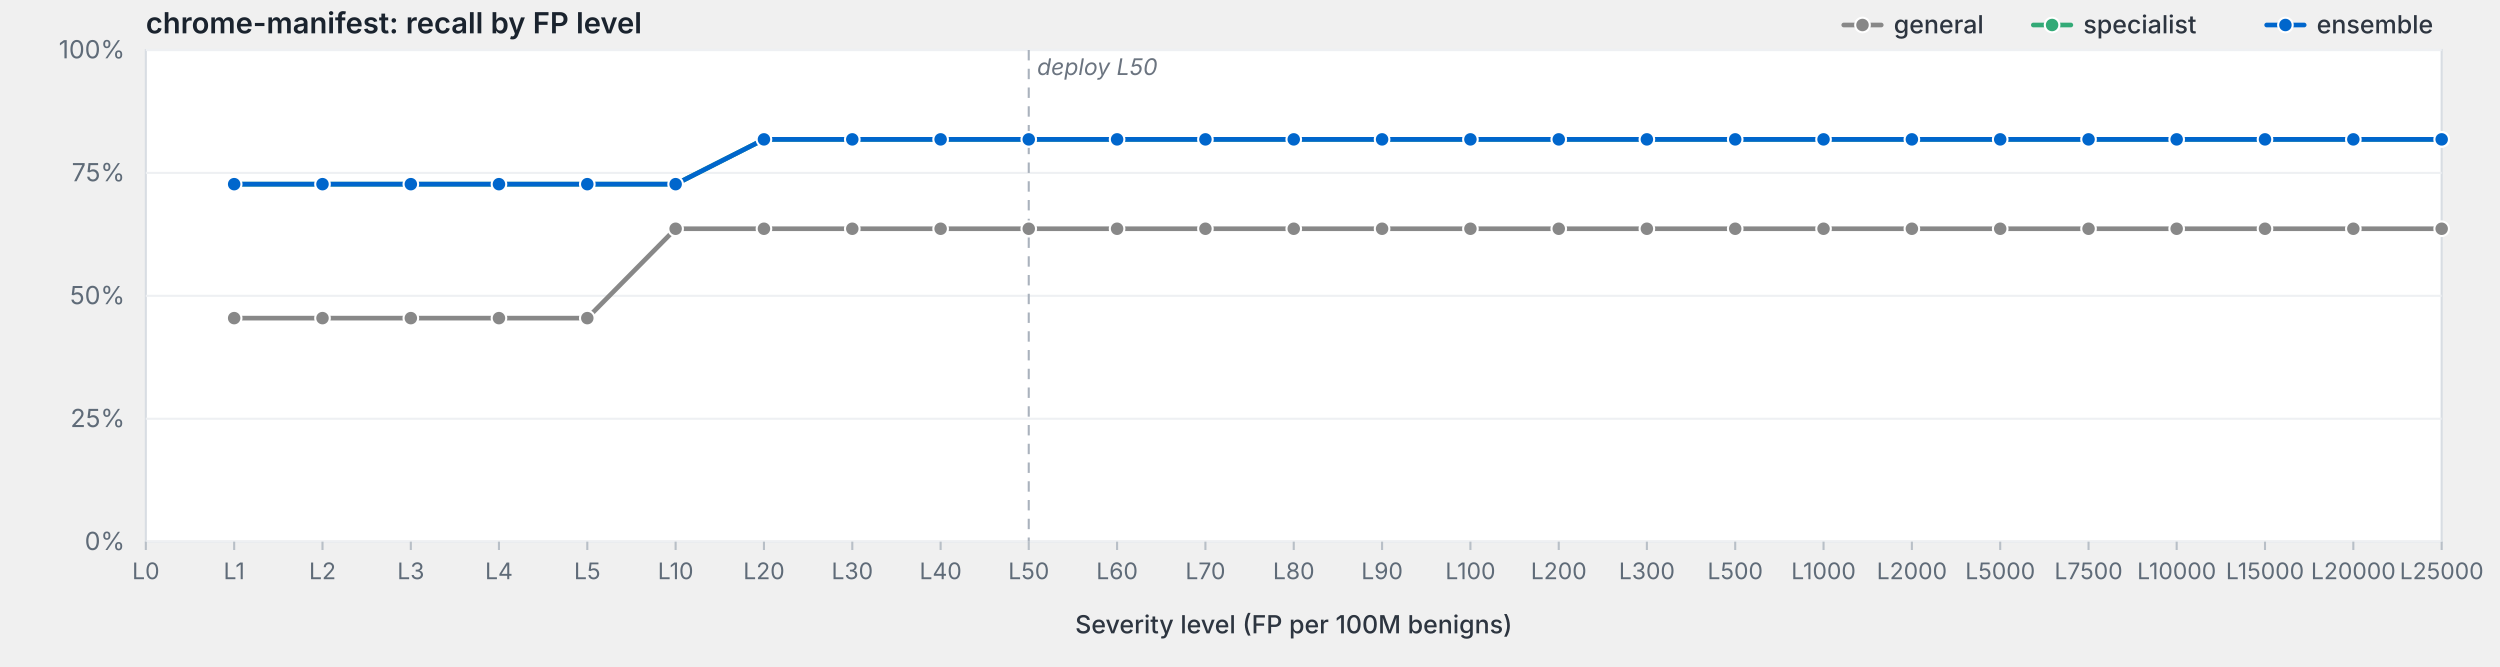
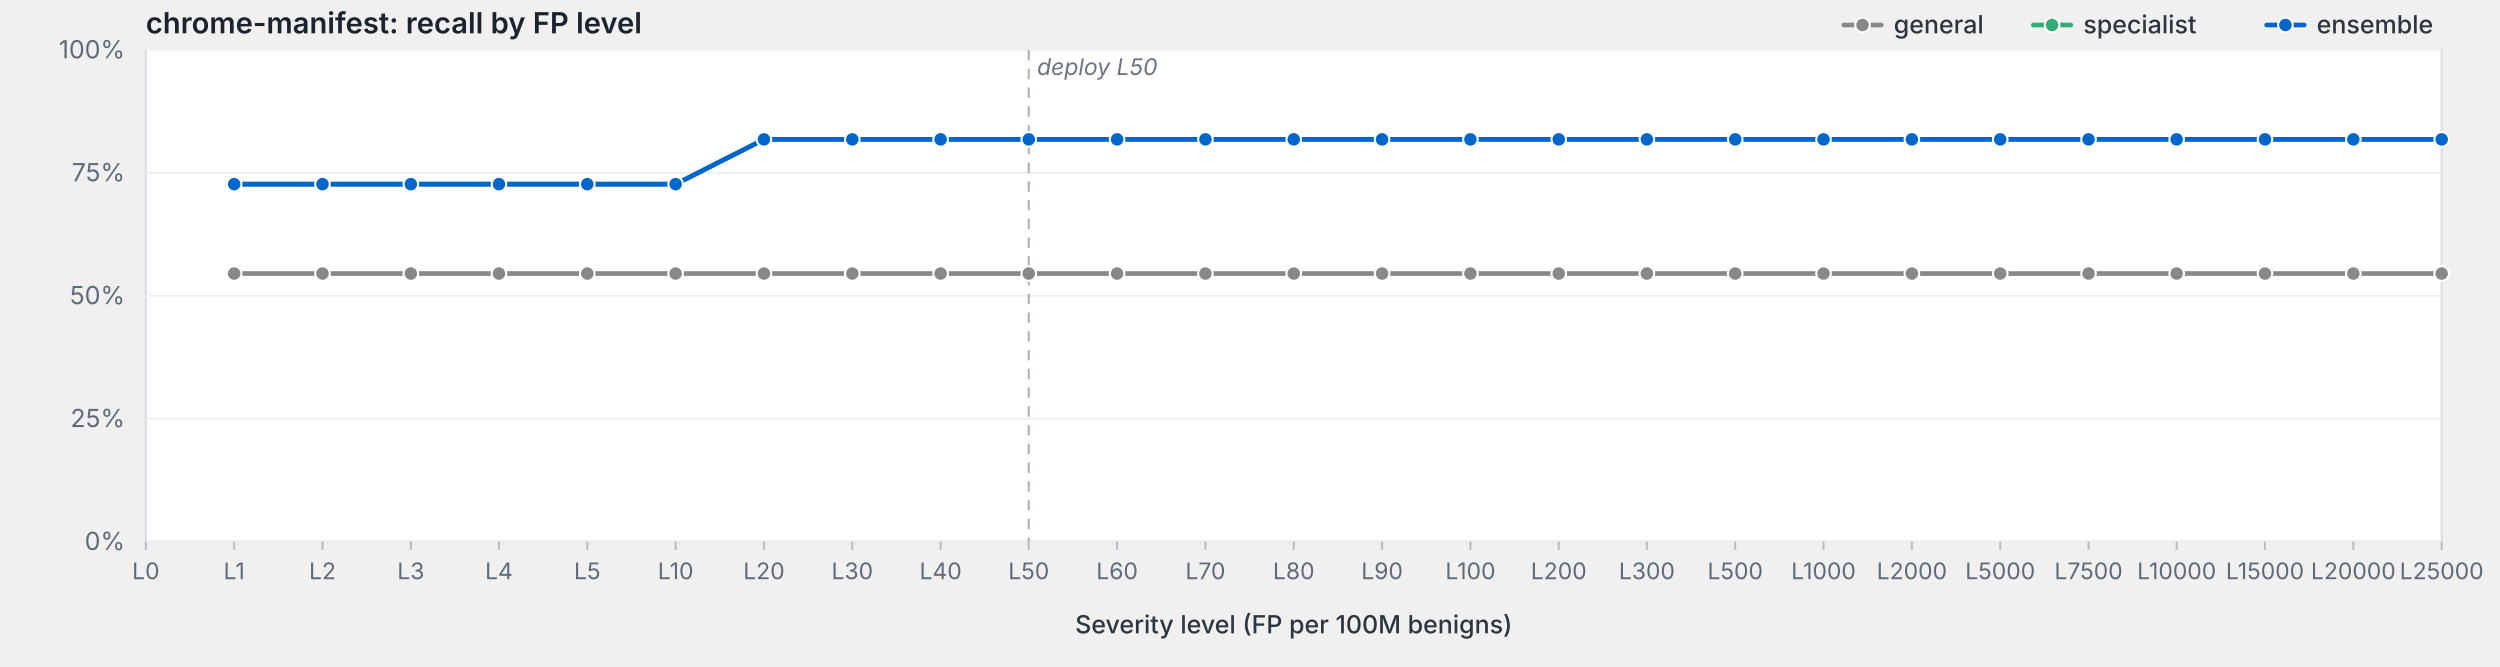
<svg xmlns="http://www.w3.org/2000/svg" viewBox="0 0 1200 320" width="1200" height="320" preserveAspectRatio="xMidYMid meet" role="img" aria-label="chrome-manifest: recall by FP level">
  <style>svg { background: #fdfdfd; }.frame { fill: #fff; stroke: #d8dde3; stroke-width: 1; }.grid { stroke: #eef0f3; stroke-width: 1; }.tick { stroke: #b8bfc7; stroke-width: 1; }.axis-label { fill: #5f6b78; font-family: -apple-system, BlinkMacSystemFont, "Segoe UI", system-ui, sans-serif; font-size: 12px; }.x-label { fill: #5f6b78; font-family: -apple-system, BlinkMacSystemFont, "Segoe UI", system-ui, sans-serif; font-size: 11px; }.axis-title { fill: #2d3540; font-family: -apple-system, BlinkMacSystemFont, "Segoe UI", system-ui, sans-serif; font-size: 12px; font-weight: 500; }.title { fill: #1a232e; font-family: -apple-system, BlinkMacSystemFont, "Segoe UI", system-ui, sans-serif; font-size: 14px; font-weight: 600; }.deploy-marker { stroke: #aab2bd; stroke-width: 1; stroke-dasharray: 5,4; }.deploy-label { fill: #6b7480; font-family: -apple-system, BlinkMacSystemFont, "Segoe UI", system-ui, sans-serif; font-size: 11px; font-style: italic; }.curve { fill: none; stroke-width: 2.25; stroke-linejoin: round; stroke-linecap: round; }.marker { stroke: #fff; stroke-width: 1; }.legend-text { fill: #2d3540; font-family: -apple-system, BlinkMacSystemFont, "Segoe UI", system-ui, sans-serif; font-size: 12px; font-weight: 500; }</style>
  <text class="title" x="70" y="16">chrome-manifest: recall by FP level</text>
  <rect class="frame" x="70" y="24" width="1102" height="236" />
  <line class="grid" x1="70" y1="260.0" x2="1172" y2="260.0" />
  <text class="axis-label" x="60" y="264.0" text-anchor="end">0%</text>
  <line class="grid" x1="70" y1="201.0" x2="1172" y2="201.0" />
  <text class="axis-label" x="60" y="205.0" text-anchor="end">25%</text>
  <line class="grid" x1="70" y1="142.0" x2="1172" y2="142.0" />
  <text class="axis-label" x="60" y="146.0" text-anchor="end">50%</text>
  <line class="grid" x1="70" y1="83.0" x2="1172" y2="83.0" />
  <text class="axis-label" x="60" y="87.0" text-anchor="end">75%</text>
  <line class="grid" x1="70" y1="24.0" x2="1172" y2="24.0" />
  <text class="axis-label" x="60" y="28.0" text-anchor="end">100%</text>
  <line class="deploy-marker" x1="493.8" y1="24" x2="493.8" y2="260" />
  <text class="deploy-label" x="497.8" y="36" text-anchor="start">deploy L50</text>
  <line class="tick" x1="70.0" y1="260" x2="70.0" y2="264" />
  <text class="x-label" x="70.0" y="278" text-anchor="middle">L0</text>
  <line class="tick" x1="112.4" y1="260" x2="112.4" y2="264" />
  <text class="x-label" x="112.4" y="278" text-anchor="middle">L1</text>
  <line class="tick" x1="154.8" y1="260" x2="154.8" y2="264" />
  <text class="x-label" x="154.8" y="278" text-anchor="middle">L2</text>
  <line class="tick" x1="197.2" y1="260" x2="197.2" y2="264" />
  <text class="x-label" x="197.2" y="278" text-anchor="middle">L3</text>
  <line class="tick" x1="239.5" y1="260" x2="239.5" y2="264" />
  <text class="x-label" x="239.5" y="278" text-anchor="middle">L4</text>
  <line class="tick" x1="281.9" y1="260" x2="281.9" y2="264" />
  <text class="x-label" x="281.9" y="278" text-anchor="middle">L5</text>
  <line class="tick" x1="324.3" y1="260" x2="324.3" y2="264" />
  <text class="x-label" x="324.3" y="278" text-anchor="middle">L10</text>
  <line class="tick" x1="366.7" y1="260" x2="366.7" y2="264" />
  <text class="x-label" x="366.7" y="278" text-anchor="middle">L20</text>
  <line class="tick" x1="409.1" y1="260" x2="409.1" y2="264" />
  <text class="x-label" x="409.1" y="278" text-anchor="middle">L30</text>
  <line class="tick" x1="451.5" y1="260" x2="451.5" y2="264" />
  <text class="x-label" x="451.5" y="278" text-anchor="middle">L40</text>
  <line class="tick" x1="493.8" y1="260" x2="493.8" y2="264" />
  <text class="x-label" x="493.8" y="278" text-anchor="middle">L50</text>
  <line class="tick" x1="536.2" y1="260" x2="536.2" y2="264" />
  <text class="x-label" x="536.2" y="278" text-anchor="middle">L60</text>
  <line class="tick" x1="578.6" y1="260" x2="578.6" y2="264" />
  <text class="x-label" x="578.6" y="278" text-anchor="middle">L70</text>
  <line class="tick" x1="621.0" y1="260" x2="621.0" y2="264" />
  <text class="x-label" x="621.0" y="278" text-anchor="middle">L80</text>
  <line class="tick" x1="663.4" y1="260" x2="663.4" y2="264" />
  <text class="x-label" x="663.4" y="278" text-anchor="middle">L90</text>
  <line class="tick" x1="705.8" y1="260" x2="705.8" y2="264" />
  <text class="x-label" x="705.8" y="278" text-anchor="middle">L100</text>
  <line class="tick" x1="748.2" y1="260" x2="748.2" y2="264" />
  <text class="x-label" x="748.2" y="278" text-anchor="middle">L200</text>
  <line class="tick" x1="790.5" y1="260" x2="790.5" y2="264" />
  <text class="x-label" x="790.5" y="278" text-anchor="middle">L300</text>
  <line class="tick" x1="832.9" y1="260" x2="832.9" y2="264" />
  <text class="x-label" x="832.9" y="278" text-anchor="middle">L500</text>
  <line class="tick" x1="875.3" y1="260" x2="875.3" y2="264" />
  <text class="x-label" x="875.3" y="278" text-anchor="middle">L1000</text>
  <line class="tick" x1="917.7" y1="260" x2="917.7" y2="264" />
  <text class="x-label" x="917.7" y="278" text-anchor="middle">L2000</text>
  <line class="tick" x1="960.1" y1="260" x2="960.1" y2="264" />
  <text class="x-label" x="960.1" y="278" text-anchor="middle">L5000</text>
  <line class="tick" x1="1002.5" y1="260" x2="1002.5" y2="264" />
  <text class="x-label" x="1002.5" y="278" text-anchor="middle">L7500</text>
  <line class="tick" x1="1044.8" y1="260" x2="1044.8" y2="264" />
  <text class="x-label" x="1044.8" y="278" text-anchor="middle">L10000</text>
  <line class="tick" x1="1087.2" y1="260" x2="1087.2" y2="264" />
  <text class="x-label" x="1087.2" y="278" text-anchor="middle">L15000</text>
  <line class="tick" x1="1129.6" y1="260" x2="1129.6" y2="264" />
  <text class="x-label" x="1129.6" y="278" text-anchor="middle">L20000</text>
  <line class="tick" x1="1172.0" y1="260" x2="1172.0" y2="264" />
  <text class="x-label" x="1172.0" y="278" text-anchor="middle">L25000</text>
  <text class="axis-title" x="621.0" y="304" text-anchor="middle">Severity level (FP per 100M benigns)</text>
-   <path class="curve" d="M112.4,152.7 L154.8,152.7 L197.2,152.7 L239.5,152.7 L281.9,152.7 L324.3,109.8 L366.7,109.8 L409.1,109.8 L451.5,109.8 L493.8,109.8 L536.2,109.8 L578.6,109.8 L621.0,109.8 L663.4,109.8 L705.8,109.8 L748.2,109.8 L790.5,109.8 L832.9,109.8 L875.3,109.8 L917.7,109.8 L960.1,109.8 L1002.5,109.8 L1044.8,109.8 L1087.2,109.8 L1129.6,109.8 L1172.0,109.8" stroke="#888" />
-   <circle class="marker" cx="112.4" cy="152.7" r="3.5" fill="#888" />
-   <circle class="marker" cx="154.8" cy="152.7" r="3.5" fill="#888" />
-   <circle class="marker" cx="197.2" cy="152.7" r="3.5" fill="#888" />
-   <circle class="marker" cx="239.5" cy="152.7" r="3.5" fill="#888" />
-   <circle class="marker" cx="281.9" cy="152.7" r="3.5" fill="#888" />
-   <circle class="marker" cx="324.3" cy="109.8" r="3.5" fill="#888" />
-   <circle class="marker" cx="366.7" cy="109.8" r="3.5" fill="#888" />
-   <circle class="marker" cx="409.1" cy="109.8" r="3.5" fill="#888" />
-   <circle class="marker" cx="451.5" cy="109.8" r="3.5" fill="#888" />
-   <circle class="marker" cx="493.8" cy="109.8" r="3.5" fill="#888" />
-   <circle class="marker" cx="536.2" cy="109.8" r="3.5" fill="#888" />
-   <circle class="marker" cx="578.6" cy="109.8" r="3.5" fill="#888" />
-   <circle class="marker" cx="621.0" cy="109.8" r="3.5" fill="#888" />
-   <circle class="marker" cx="663.4" cy="109.8" r="3.5" fill="#888" />
-   <circle class="marker" cx="705.8" cy="109.8" r="3.5" fill="#888" />
-   <circle class="marker" cx="748.2" cy="109.8" r="3.5" fill="#888" />
-   <circle class="marker" cx="790.5" cy="109.8" r="3.5" fill="#888" />
-   <circle class="marker" cx="832.9" cy="109.8" r="3.5" fill="#888" />
-   <circle class="marker" cx="875.3" cy="109.8" r="3.5" fill="#888" />
-   <circle class="marker" cx="917.7" cy="109.8" r="3.5" fill="#888" />
-   <circle class="marker" cx="960.1" cy="109.8" r="3.5" fill="#888" />
-   <circle class="marker" cx="1002.5" cy="109.8" r="3.5" fill="#888" />
-   <circle class="marker" cx="1044.8" cy="109.8" r="3.5" fill="#888" />
-   <circle class="marker" cx="1087.2" cy="109.8" r="3.5" fill="#888" />
-   <circle class="marker" cx="1129.6" cy="109.8" r="3.5" fill="#888" />
-   <circle class="marker" cx="1172.0" cy="109.8" r="3.5" fill="#888" />
+   <path class="curve" d="M112.4,131.3 L154.8,131.3 L197.2,131.3 L239.5,131.3 L281.9,131.3 L324.3,131.3 L366.7,131.3 L409.1,131.3 L451.5,131.3 L493.8,131.3 L536.2,131.3 L578.6,131.3 L621.0,131.3 L663.4,131.3 L705.8,131.3 L748.2,131.3 L790.5,131.3 L832.9,131.3 L875.3,131.3 L917.7,131.3 L960.1,131.3 L1002.5,131.3 L1044.8,131.3 L1087.2,131.3 L1129.6,131.3 L1172.0,131.3" stroke="#888" />
+   <circle class="marker" cx="112.4" cy="131.3" r="3.5" fill="#888" />
+   <circle class="marker" cx="154.8" cy="131.3" r="3.5" fill="#888" />
+   <circle class="marker" cx="197.2" cy="131.3" r="3.5" fill="#888" />
+   <circle class="marker" cx="239.5" cy="131.3" r="3.5" fill="#888" />
+   <circle class="marker" cx="281.9" cy="131.3" r="3.5" fill="#888" />
+   <circle class="marker" cx="324.3" cy="131.3" r="3.5" fill="#888" />
+   <circle class="marker" cx="366.7" cy="131.3" r="3.5" fill="#888" />
+   <circle class="marker" cx="409.1" cy="131.3" r="3.5" fill="#888" />
+   <circle class="marker" cx="451.5" cy="131.3" r="3.5" fill="#888" />
+   <circle class="marker" cx="493.8" cy="131.3" r="3.5" fill="#888" />
+   <circle class="marker" cx="536.2" cy="131.3" r="3.5" fill="#888" />
+   <circle class="marker" cx="578.6" cy="131.3" r="3.5" fill="#888" />
+   <circle class="marker" cx="621.0" cy="131.3" r="3.5" fill="#888" />
+   <circle class="marker" cx="663.4" cy="131.3" r="3.5" fill="#888" />
+   <circle class="marker" cx="705.8" cy="131.3" r="3.5" fill="#888" />
+   <circle class="marker" cx="748.2" cy="131.3" r="3.5" fill="#888" />
+   <circle class="marker" cx="790.5" cy="131.3" r="3.5" fill="#888" />
+   <circle class="marker" cx="832.9" cy="131.3" r="3.5" fill="#888" />
+   <circle class="marker" cx="875.3" cy="131.3" r="3.5" fill="#888" />
+   <circle class="marker" cx="917.7" cy="131.3" r="3.5" fill="#888" />
+   <circle class="marker" cx="960.1" cy="131.3" r="3.5" fill="#888" />
+   <circle class="marker" cx="1002.5" cy="131.3" r="3.5" fill="#888" />
+   <circle class="marker" cx="1044.8" cy="131.3" r="3.5" fill="#888" />
+   <circle class="marker" cx="1087.2" cy="131.3" r="3.5" fill="#888" />
+   <circle class="marker" cx="1129.6" cy="131.3" r="3.5" fill="#888" />
+   <circle class="marker" cx="1172.0" cy="131.3" r="3.5" fill="#888" />
  <path class="curve" d="M112.4,88.4 L154.8,88.4 L197.2,88.4 L239.5,88.4 L281.9,88.4 L324.3,88.4 L366.7,66.9 L409.1,66.9 L451.5,66.9 L493.8,66.9 L536.2,66.9 L578.6,66.9 L621.0,66.9 L663.4,66.9 L705.8,66.9 L748.2,66.9 L790.5,66.9 L832.9,66.9 L875.3,66.9 L917.7,66.9 L960.1,66.9 L1002.5,66.9 L1044.8,66.9 L1087.2,66.9 L1129.6,66.9 L1172.0,66.9" stroke="#3a7" />
  <circle class="marker" cx="112.4" cy="88.4" r="3.5" fill="#3a7" />
  <circle class="marker" cx="154.8" cy="88.4" r="3.5" fill="#3a7" />
  <circle class="marker" cx="197.2" cy="88.4" r="3.5" fill="#3a7" />
  <circle class="marker" cx="239.5" cy="88.4" r="3.5" fill="#3a7" />
  <circle class="marker" cx="281.9" cy="88.4" r="3.5" fill="#3a7" />
  <circle class="marker" cx="324.3" cy="88.4" r="3.5" fill="#3a7" />
  <circle class="marker" cx="366.7" cy="66.9" r="3.5" fill="#3a7" />
  <circle class="marker" cx="409.1" cy="66.9" r="3.5" fill="#3a7" />
  <circle class="marker" cx="451.5" cy="66.9" r="3.5" fill="#3a7" />
  <circle class="marker" cx="493.8" cy="66.9" r="3.5" fill="#3a7" />
  <circle class="marker" cx="536.2" cy="66.9" r="3.5" fill="#3a7" />
  <circle class="marker" cx="578.6" cy="66.9" r="3.5" fill="#3a7" />
  <circle class="marker" cx="621.0" cy="66.9" r="3.5" fill="#3a7" />
  <circle class="marker" cx="663.4" cy="66.9" r="3.5" fill="#3a7" />
  <circle class="marker" cx="705.8" cy="66.9" r="3.5" fill="#3a7" />
  <circle class="marker" cx="748.2" cy="66.9" r="3.5" fill="#3a7" />
  <circle class="marker" cx="790.5" cy="66.9" r="3.5" fill="#3a7" />
  <circle class="marker" cx="832.9" cy="66.9" r="3.5" fill="#3a7" />
  <circle class="marker" cx="875.3" cy="66.9" r="3.5" fill="#3a7" />
  <circle class="marker" cx="917.7" cy="66.9" r="3.5" fill="#3a7" />
  <circle class="marker" cx="960.1" cy="66.9" r="3.5" fill="#3a7" />
  <circle class="marker" cx="1002.5" cy="66.9" r="3.5" fill="#3a7" />
  <circle class="marker" cx="1044.8" cy="66.9" r="3.5" fill="#3a7" />
  <circle class="marker" cx="1087.2" cy="66.9" r="3.5" fill="#3a7" />
  <circle class="marker" cx="1129.6" cy="66.9" r="3.5" fill="#3a7" />
  <circle class="marker" cx="1172.0" cy="66.9" r="3.5" fill="#3a7" />
  <path class="curve" d="M112.4,88.4 L154.8,88.4 L197.2,88.4 L239.5,88.4 L281.9,88.4 L324.3,88.4 L366.7,66.9 L409.1,66.9 L451.5,66.9 L493.8,66.9 L536.2,66.9 L578.6,66.9 L621.0,66.9 L663.4,66.9 L705.8,66.9 L748.2,66.9 L790.5,66.9 L832.9,66.9 L875.3,66.9 L917.7,66.9 L960.1,66.9 L1002.5,66.9 L1044.8,66.9 L1087.2,66.9 L1129.6,66.9 L1172.0,66.9" stroke="#06c" />
  <circle class="marker" cx="112.4" cy="88.4" r="3.5" fill="#06c" />
  <circle class="marker" cx="154.8" cy="88.4" r="3.5" fill="#06c" />
  <circle class="marker" cx="197.2" cy="88.4" r="3.5" fill="#06c" />
  <circle class="marker" cx="239.5" cy="88.4" r="3.5" fill="#06c" />
  <circle class="marker" cx="281.9" cy="88.4" r="3.5" fill="#06c" />
  <circle class="marker" cx="324.3" cy="88.4" r="3.5" fill="#06c" />
  <circle class="marker" cx="366.7" cy="66.9" r="3.5" fill="#06c" />
  <circle class="marker" cx="409.1" cy="66.9" r="3.5" fill="#06c" />
  <circle class="marker" cx="451.5" cy="66.9" r="3.5" fill="#06c" />
  <circle class="marker" cx="493.8" cy="66.9" r="3.5" fill="#06c" />
  <circle class="marker" cx="536.2" cy="66.9" r="3.5" fill="#06c" />
  <circle class="marker" cx="578.6" cy="66.9" r="3.5" fill="#06c" />
  <circle class="marker" cx="621.0" cy="66.9" r="3.5" fill="#06c" />
  <circle class="marker" cx="663.4" cy="66.9" r="3.5" fill="#06c" />
  <circle class="marker" cx="705.8" cy="66.9" r="3.5" fill="#06c" />
  <circle class="marker" cx="748.2" cy="66.9" r="3.5" fill="#06c" />
  <circle class="marker" cx="790.5" cy="66.9" r="3.5" fill="#06c" />
  <circle class="marker" cx="832.9" cy="66.9" r="3.5" fill="#06c" />
  <circle class="marker" cx="875.3" cy="66.9" r="3.5" fill="#06c" />
  <circle class="marker" cx="917.7" cy="66.9" r="3.5" fill="#06c" />
  <circle class="marker" cx="960.1" cy="66.9" r="3.5" fill="#06c" />
  <circle class="marker" cx="1002.5" cy="66.9" r="3.5" fill="#06c" />
  <circle class="marker" cx="1044.8" cy="66.9" r="3.5" fill="#06c" />
  <circle class="marker" cx="1087.2" cy="66.9" r="3.5" fill="#06c" />
  <circle class="marker" cx="1129.6" cy="66.9" r="3.5" fill="#06c" />
  <circle class="marker" cx="1172.0" cy="66.9" r="3.5" fill="#06c" />
  <line x1="1088.0" y1="12.0" x2="1106.0" y2="12.0" stroke="#06c" stroke-width="2.25" stroke-linecap="round" />
  <circle cx="1097.0" cy="12.0" r="3.5" fill="#06c" stroke="#fff" stroke-width="1" />
  <text class="legend-text" x="1112.0" y="16.0">ensemble</text>
  <line x1="976.0" y1="12.0" x2="994.0" y2="12.0" stroke="#3a7" stroke-width="2.25" stroke-linecap="round" />
  <circle cx="985.0" cy="12.0" r="3.5" fill="#3a7" stroke="#fff" stroke-width="1" />
  <text class="legend-text" x="1000.0" y="16.0">specialist</text>
  <line x1="885.0" y1="12.0" x2="903.0" y2="12.0" stroke="#888" stroke-width="2.25" stroke-linecap="round" />
  <circle cx="894.0" cy="12.0" r="3.5" fill="#888" stroke="#fff" stroke-width="1" />
  <text class="legend-text" x="909.0" y="16.0">general</text>
</svg>
